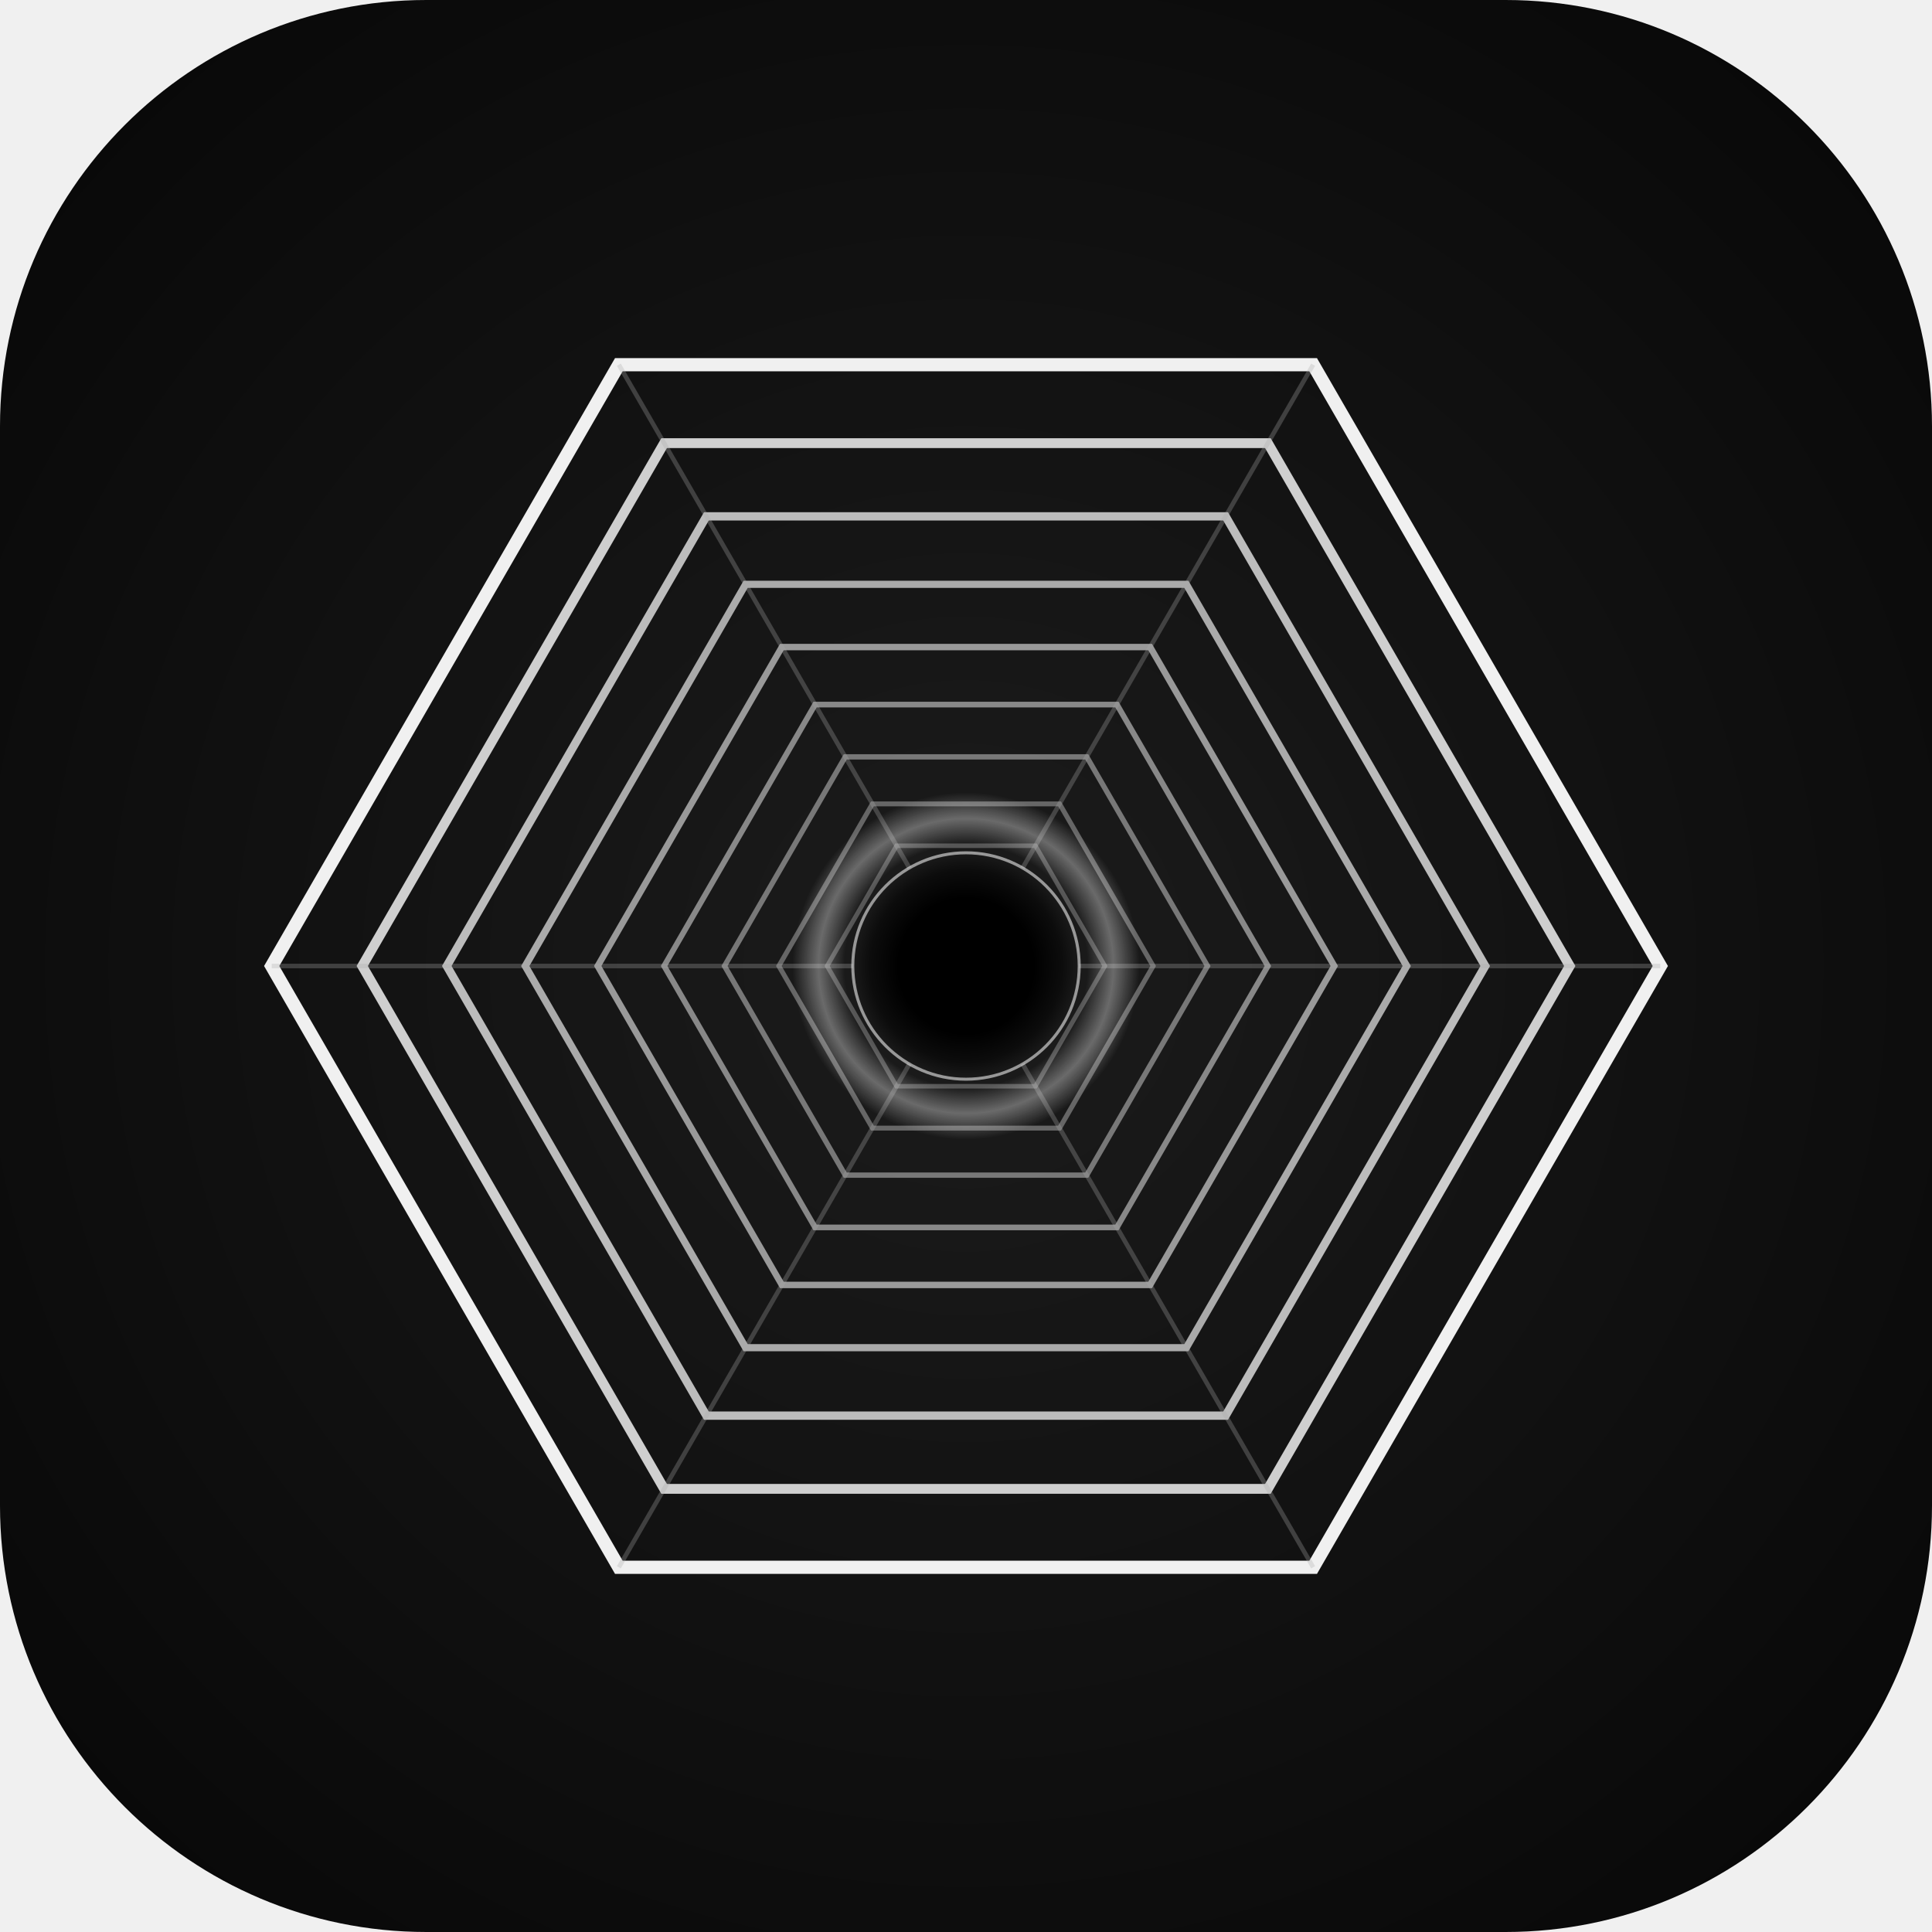
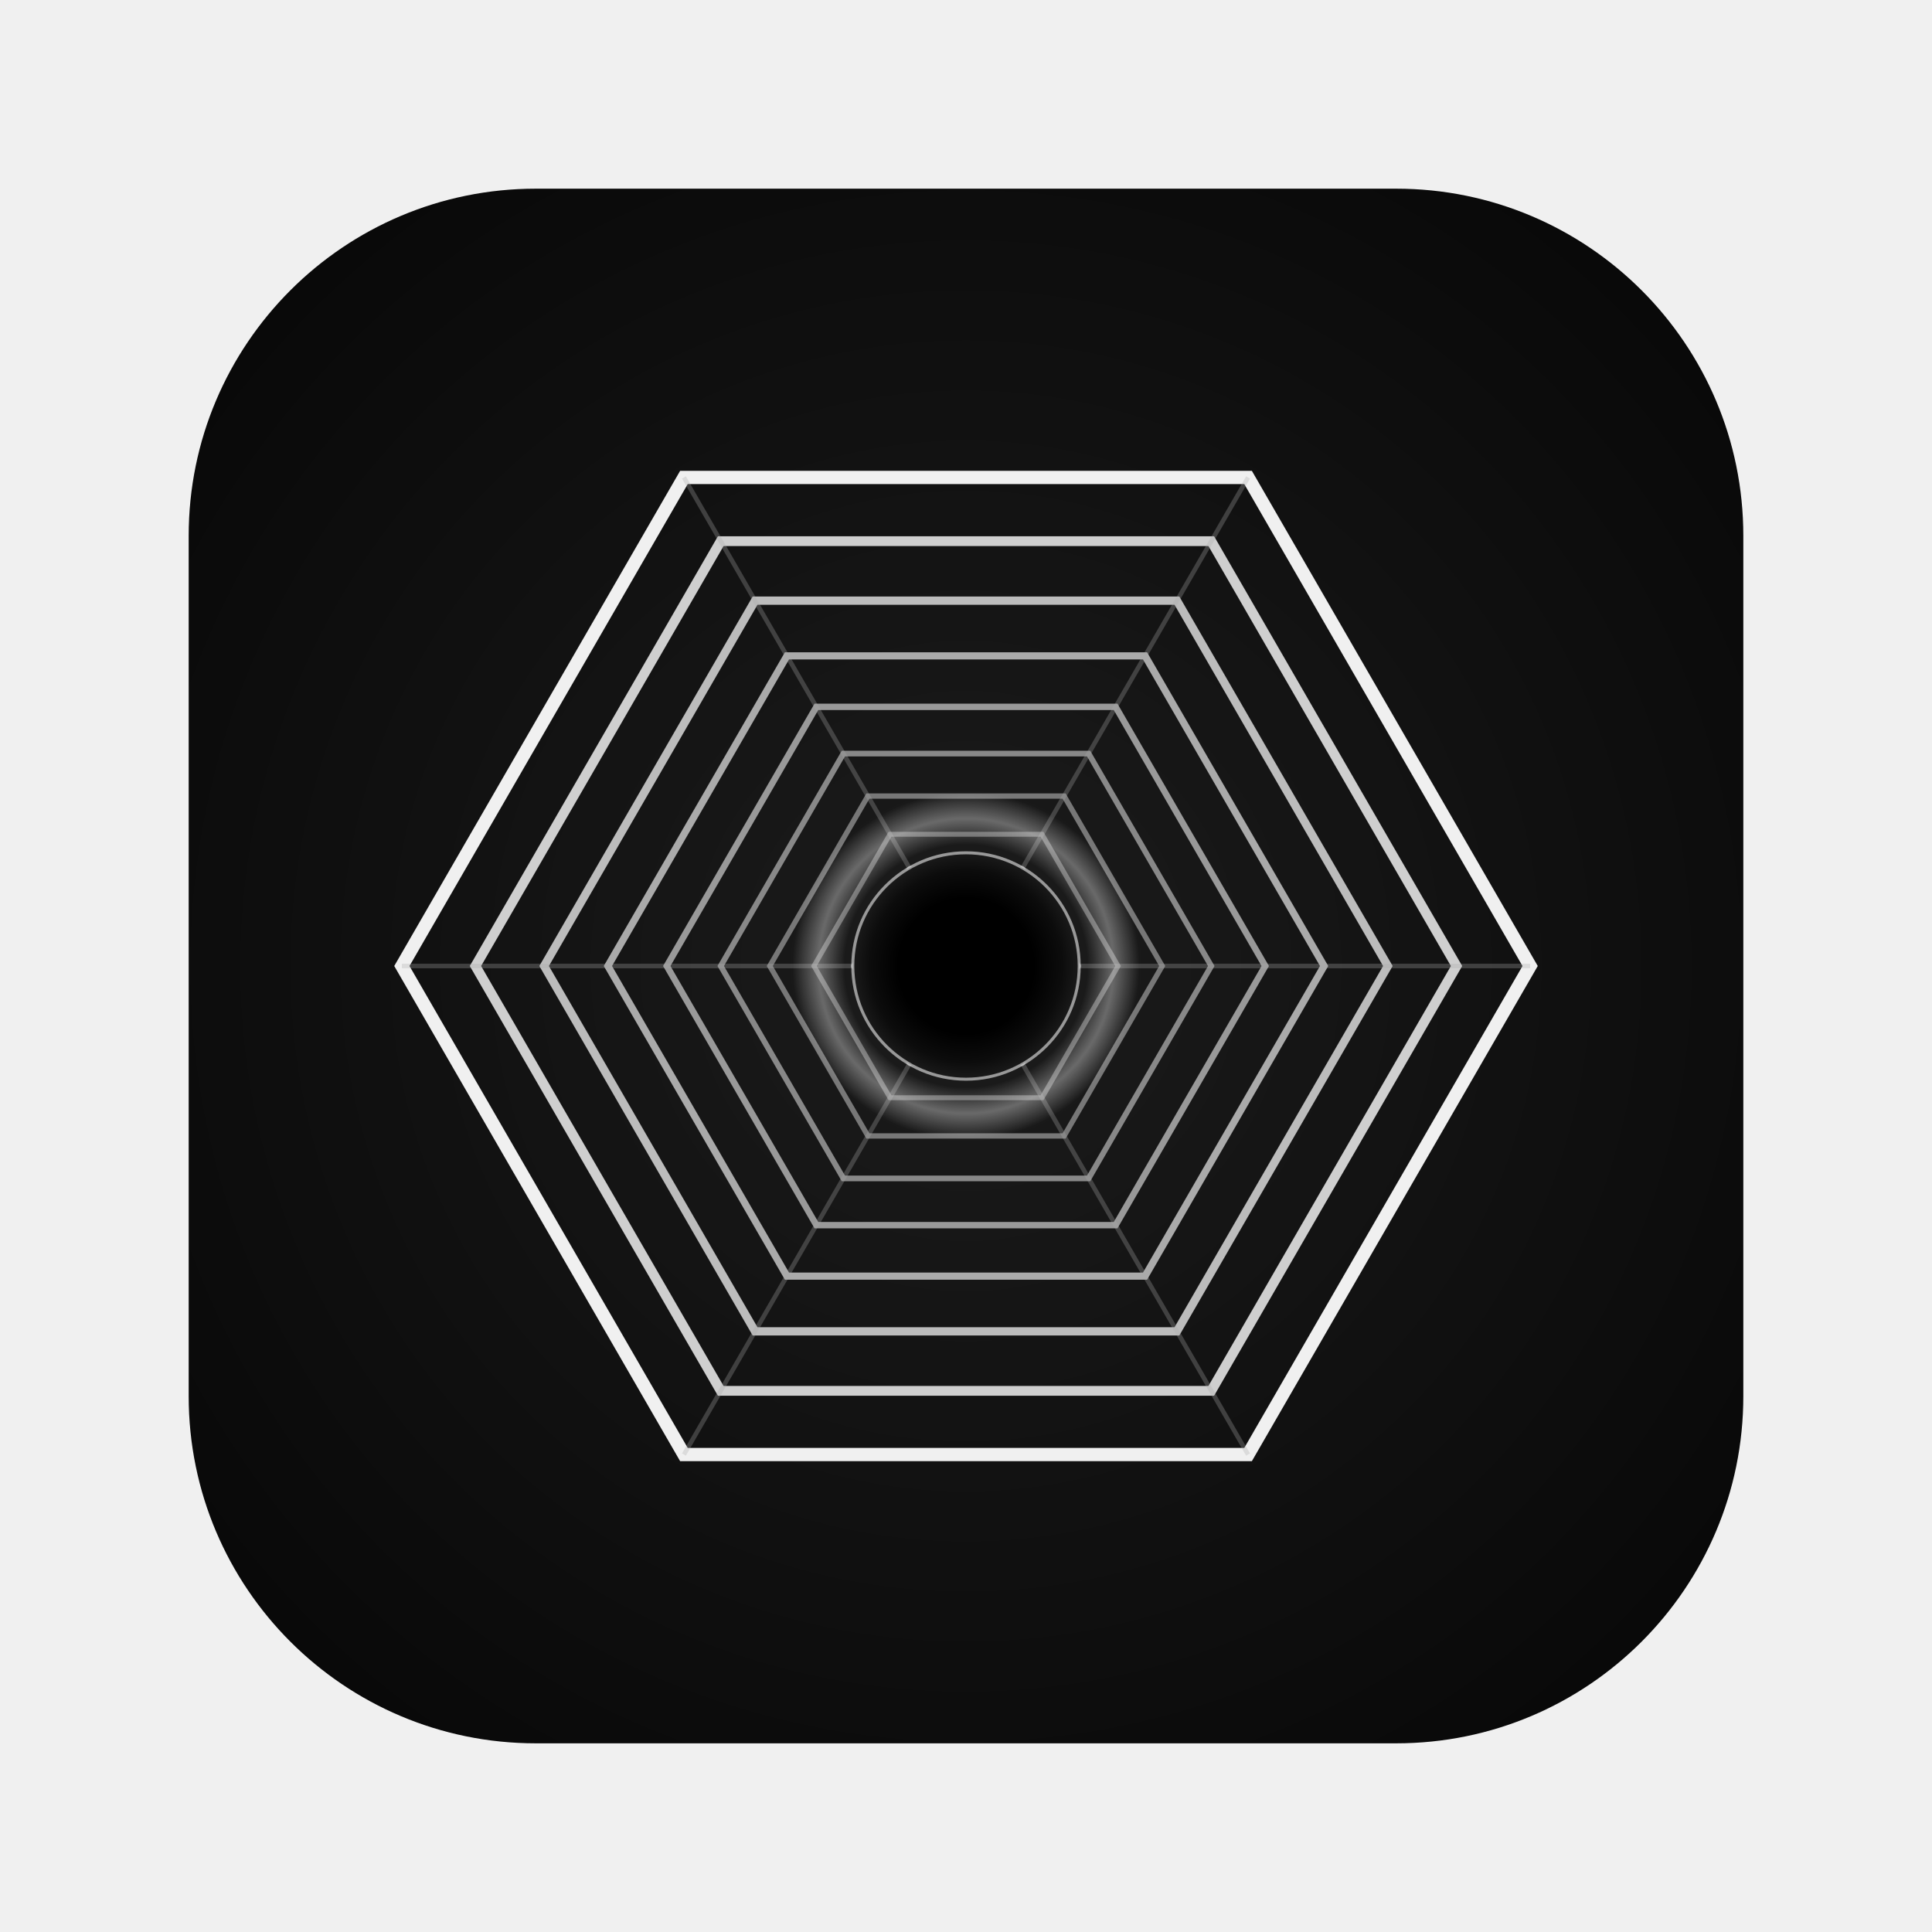
<svg xmlns="http://www.w3.org/2000/svg" viewBox="0 0 512 512" width="512" height="512">
  <defs>
    <radialGradient id="well" cx="50%" cy="50%" r="50%">
      <stop offset="0%" stop-color="#000000" />
      <stop offset="60%" stop-color="#000000" />
      <stop offset="85%" stop-color="#0c0c0c" />
      <stop offset="100%" stop-color="#1a1a1a" />
    </radialGradient>
    <radialGradient id="bg" cx="50%" cy="50%" r="75%">
      <stop offset="0%" stop-color="#1c1c1c" />
      <stop offset="100%" stop-color="#050505" />
    </radialGradient>
    <radialGradient id="photon" cx="50%" cy="50%" r="50%">
      <stop offset="0%" stop-color="#ffffff" stop-opacity="0.0" />
      <stop offset="70%" stop-color="#ffffff" stop-opacity="0.0" />
      <stop offset="85%" stop-color="#ffffff" stop-opacity="0.35" />
      <stop offset="100%" stop-color="#ffffff" stop-opacity="0.0" />
    </radialGradient>
  </defs>
-   <rect x="0" y="0" width="512" height="512" rx="113" ry="113" fill="url(#bg)" />
+   <rect x="50" y="50" width="412" height="412" rx="92" ry="92" fill="url(#bg)" />
  <g transform="translate(256 256)" fill="none" stroke="#f0f0f0" stroke-linejoin="miter">
-     <polygon points="184,0 92,159.348 -92,159.348 -184,0 -92,-159.348 92,-159.348" stroke-width="3.5" stroke-opacity="1.00" />
-     <polygon points="160,0 80,138.563 -80,138.563 -160,0 -80,-138.563 80,-138.563" stroke-width="2.6" stroke-opacity="0.85" />
-     <polygon points="137.6,0 68.8,119.165 -68.8,119.165 -137.6,0 -68.8,-119.165 68.8,-119.165" stroke-width="2.2" stroke-opacity="0.76" />
-     <polygon points="116.8,0 58.4,101.151 -58.4,101.151 -116.8,0 -58.4,-101.151 58.4,-101.151" stroke-width="1.9" stroke-opacity="0.68" />
-     <polygon points="97.6,0 48.8,84.524 -48.8,84.524 -97.6,0 -48.8,-84.524 48.8,-84.524" stroke-width="1.7" stroke-opacity="0.60" />
-     <polygon points="80,0 40,69.283 -40,69.283 -80,0 -40,-69.283 40,-69.283" stroke-width="1.5" stroke-opacity="0.52" />
-     <polygon points="64,0 32,55.427 -32,55.427 -64,0 -32,-55.427 32,-55.427" stroke-width="1.4" stroke-opacity="0.44" />
-     <polygon points="49.6,0 24.8,42.956 -24.8,42.956 -49.6,0 -24.8,-42.956 24.8,-42.956" stroke-width="1.3" stroke-opacity="0.36" />
-     <polygon points="36.8,0 18.4,31.869 -18.4,31.869 -36.8,0 -18.4,-31.869 18.4,-31.869" stroke-width="1.2" stroke-opacity="0.28" />
+     <polygon points="149.5,0 74.75,129.47 -74.75,129.47 -149.5,0 -74.75,-129.47 74.75,-129.47" stroke-width="3.5" stroke-opacity="1.00" />
+     <polygon points="130,0 65,112.582 -65,112.582 -130,0 -65,-112.582 65,-112.582" stroke-width="2.6" stroke-opacity="0.85" />
+     <polygon points="111.8,0 55.9,96.822 -55.9,96.822 -111.8,0 -55.9,-96.822 55.9,-96.822" stroke-width="2.2" stroke-opacity="0.76" />
+     <polygon points="94.9,0 47.45,82.185 -47.45,82.185 -94.9,0 -47.45,-82.185 47.45,-82.185" stroke-width="1.9" stroke-opacity="0.68" />
+     <polygon points="79.3,0 39.65,68.676 -39.65,68.676 -79.3,0 -39.65,-68.676 39.65,-68.676" stroke-width="1.7" stroke-opacity="0.60" />
+     <polygon points="65,0 32.5,56.292 -32.5,56.292 -65,0 -32.5,-56.292 32.5,-56.292" stroke-width="1.5" stroke-opacity="0.52" />
+     <polygon points="52,0 26,45.034 -26,45.034 -52,0 -26,-45.034 26,-45.034" stroke-width="1.4" stroke-opacity="0.44" />
+     <polygon points="40.3,0 20.15,34.902 -20.15,34.902 -40.3,0 -20.15,-34.902 20.15,-34.902" stroke-width="1.3" stroke-opacity="0.36" />
+     <polygon points="29.9,0 14.95,25.894 -14.95,25.894 -29.9,0 -14.95,-25.894 14.95,-25.894" stroke-width="1.2" stroke-opacity="0.28" />
  </g>
  <g transform="translate(256 256)" stroke="#aaaaaa" stroke-width="1.2" stroke-opacity="0.30" fill="none">
-     <line x1="0" y1="0" x2="184" y2="0" />
-     <line x1="0" y1="0" x2="92" y2="159.348" />
-     <line x1="0" y1="0" x2="-92" y2="159.348" />
-     <line x1="0" y1="0" x2="-184" y2="0" />
-     <line x1="0" y1="0" x2="-92" y2="-159.348" />
-     <line x1="0" y1="0" x2="92" y2="-159.348" />
+     <line x1="0" y1="0" x2="149.5" y2="0" />
+     <line x1="0" y1="0" x2="74.75" y2="129.47" />
+     <line x1="0" y1="0" x2="-74.75" y2="129.47" />
+     <line x1="0" y1="0" x2="-149.5" y2="0" />
+     <line x1="0" y1="0" x2="-74.75" y2="-129.47" />
+     <line x1="0" y1="0" x2="74.75" y2="-129.47" />
  </g>
  <circle cx="256" cy="256" r="46" fill="url(#photon)" />
  <circle cx="256" cy="256" r="30" fill="url(#well)" />
  <circle cx="256" cy="256" r="30" fill="none" stroke="#ffffff" stroke-width="0.8" stroke-opacity="0.55" />
</svg>
